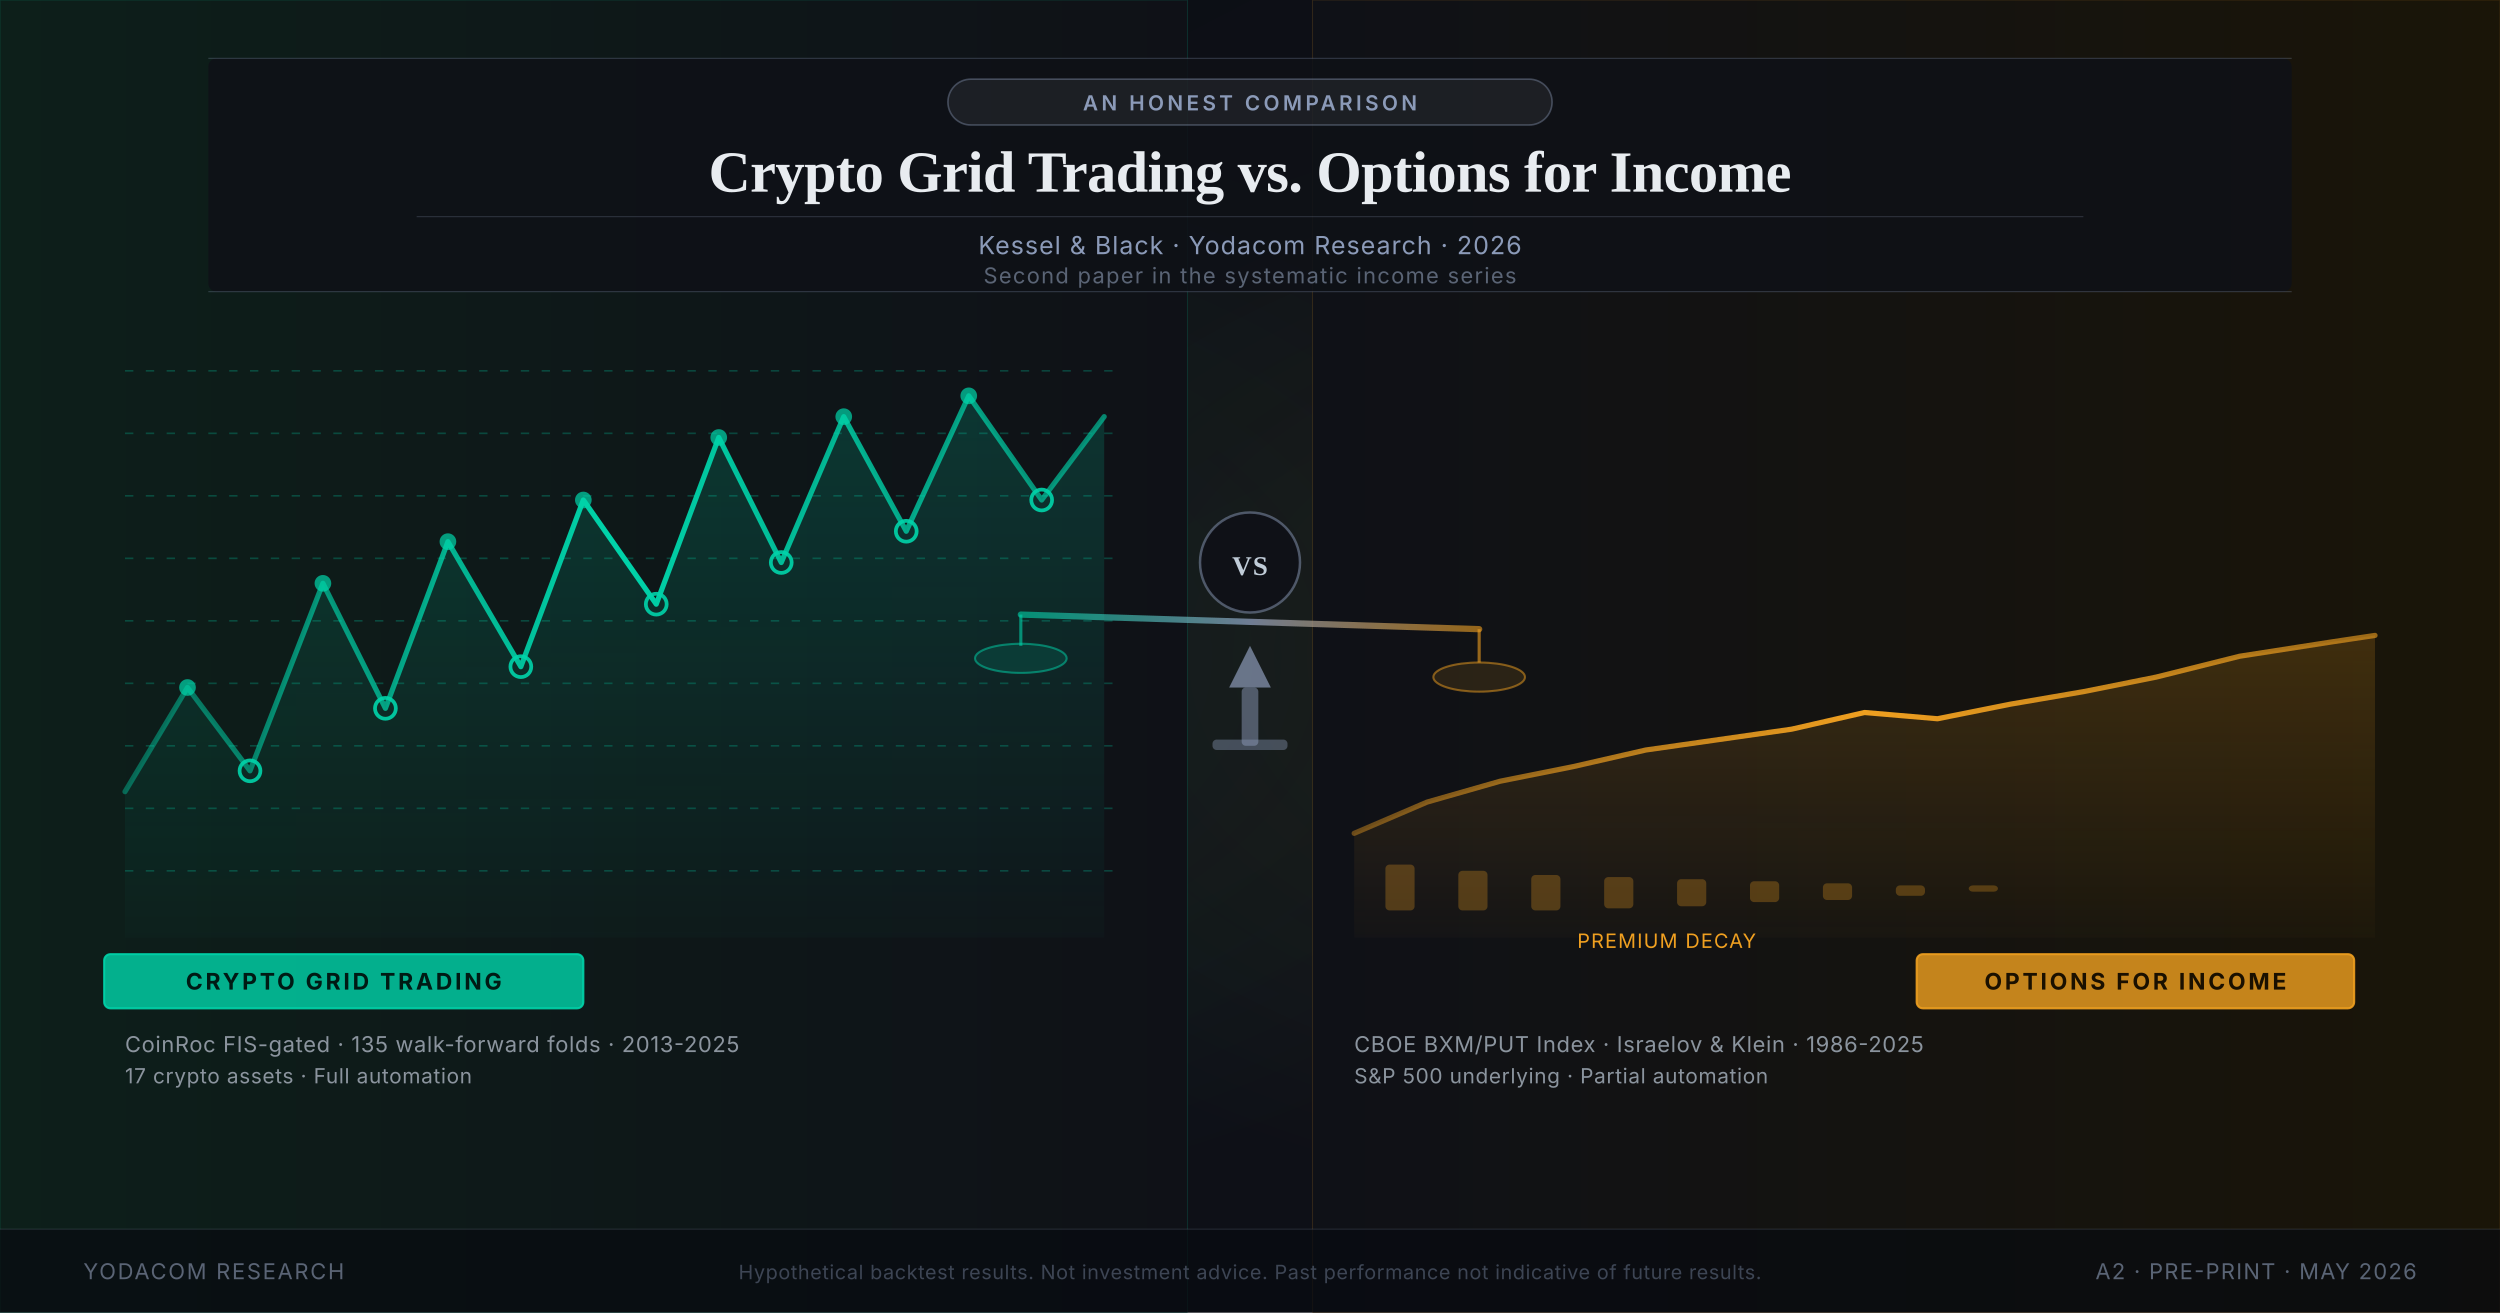
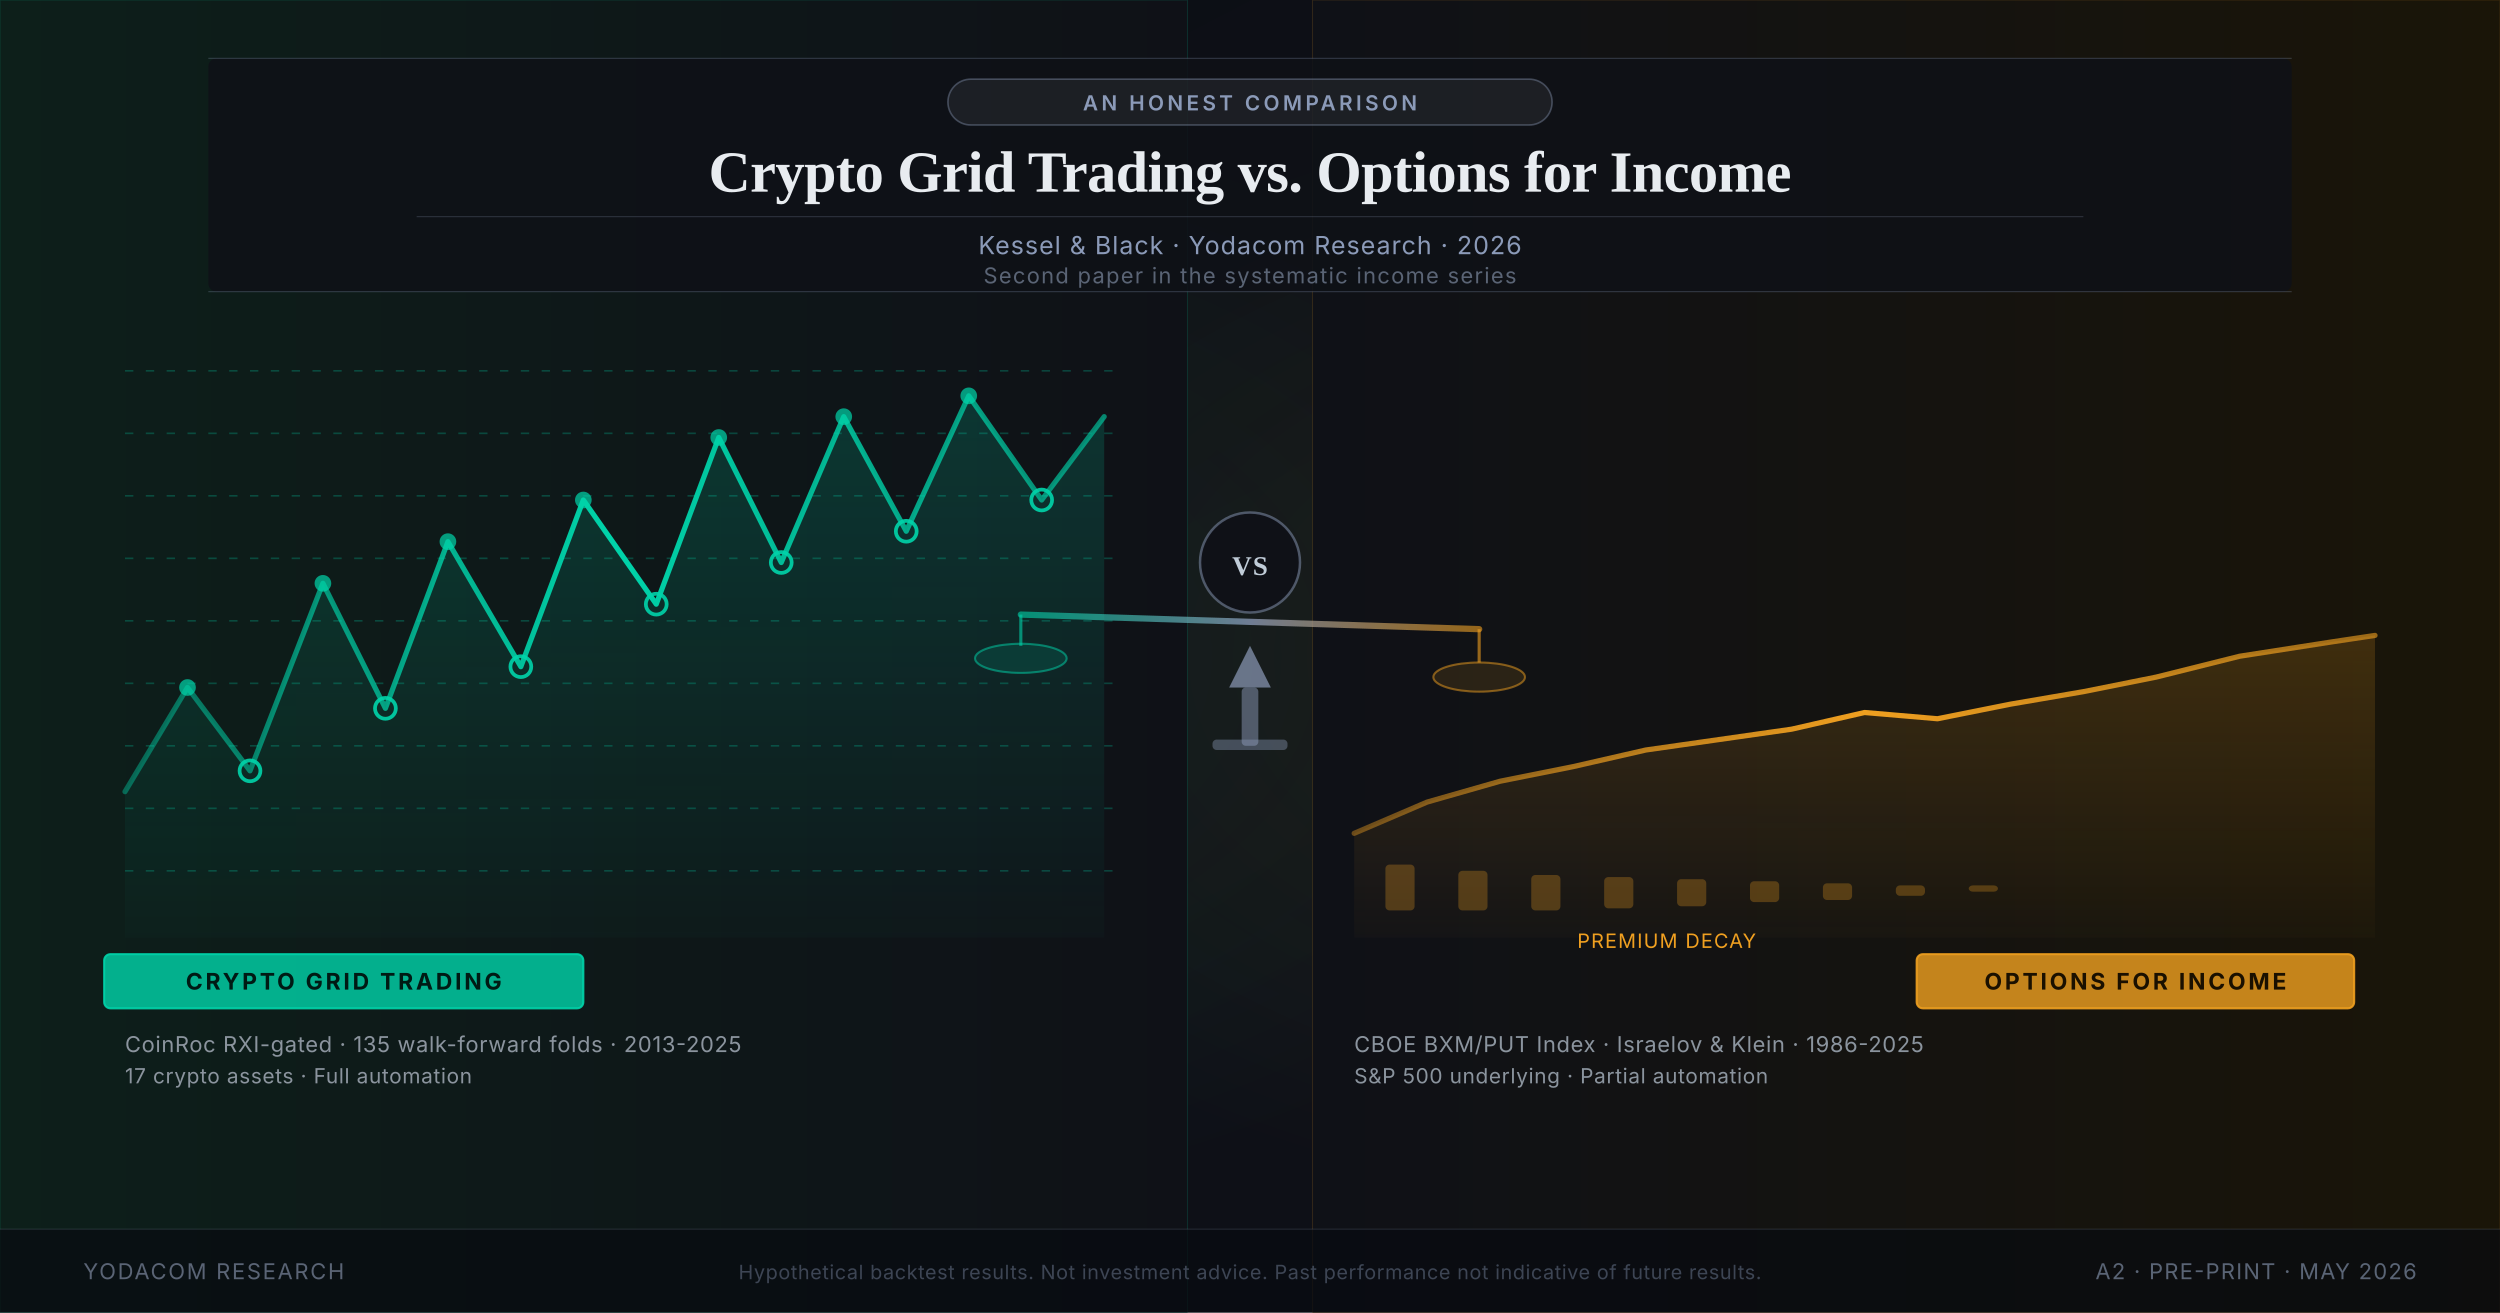
<svg xmlns="http://www.w3.org/2000/svg" width="1200" height="630" viewBox="0 0 1200 630">
  <defs>
    <linearGradient id="cb-bgGrad" x1="0%" y1="0%" x2="100%" y2="100%">
      <stop offset="0%" style="stop-color:#0a0d14;stop-opacity:1" />
      <stop offset="50%" style="stop-color:#0f1117;stop-opacity:1" />
      <stop offset="100%" style="stop-color:#0c0f18;stop-opacity:1" />
    </linearGradient>
    <radialGradient id="cb-tealGlow" cx="25%" cy="50%" r="45%">
      <stop offset="0%" style="stop-color:#00d4aa;stop-opacity:0.08" />
      <stop offset="100%" style="stop-color:#00d4aa;stop-opacity:0" />
    </radialGradient>
    <radialGradient id="cb-amberGlow" cx="75%" cy="50%" r="45%">
      <stop offset="0%" style="stop-color:#f0a020;stop-opacity:0.08" />
      <stop offset="100%" style="stop-color:#f0a020;stop-opacity:0" />
    </radialGradient>
    <linearGradient id="cb-leftPanel" x1="0%" y1="0%" x2="100%" y2="0%">
      <stop offset="0%" style="stop-color:#0d1f1a;stop-opacity:1" />
      <stop offset="100%" style="stop-color:#0f1117;stop-opacity:1" />
    </linearGradient>
    <linearGradient id="cb-rightPanel" x1="0%" y1="0%" x2="100%" y2="0%">
      <stop offset="0%" style="stop-color:#0f1117;stop-opacity:1" />
      <stop offset="100%" style="stop-color:#1a1508;stop-opacity:1" />
    </linearGradient>
    <linearGradient id="cb-tealLine" x1="0%" y1="0%" x2="100%" y2="0%">
      <stop offset="0%" style="stop-color:#00d4aa;stop-opacity:0.4" />
      <stop offset="50%" style="stop-color:#00d4aa;stop-opacity:1" />
      <stop offset="100%" style="stop-color:#00d4aa;stop-opacity:0.6" />
    </linearGradient>
    <linearGradient id="cb-amberLine" x1="0%" y1="0%" x2="100%" y2="0%">
      <stop offset="0%" style="stop-color:#f0a020;stop-opacity:0.4" />
      <stop offset="50%" style="stop-color:#f0a020;stop-opacity:1" />
      <stop offset="100%" style="stop-color:#f0a020;stop-opacity:0.6" />
    </linearGradient>
    <clipPath id="cb-leftClip">
      <rect x="0" y="0" width="565" height="630" />
    </clipPath>
    <clipPath id="cb-rightClip">
      <rect x="635" y="0" width="565" height="630" />
    </clipPath>
    <linearGradient id="cb-dividerGrad" x1="0%" y1="0%" x2="0%" y2="100%">
      <stop offset="0%" style="stop-color:#00d4aa;stop-opacity:0" />
      <stop offset="20%" style="stop-color:#00d4aa;stop-opacity:0.6" />
      <stop offset="50%" style="stop-color:#ffffff;stop-opacity:0.9" />
      <stop offset="80%" style="stop-color:#f0a020;stop-opacity:0.6" />
      <stop offset="100%" style="stop-color:#f0a020;stop-opacity:0" />
    </linearGradient>
    <linearGradient id="cb-scaleGrad" x1="0%" y1="0%" x2="100%" y2="0%">
      <stop offset="0%" style="stop-color:#00d4aa;stop-opacity:0.7" />
      <stop offset="50%" style="stop-color:#8b9ab8;stop-opacity:0.9" />
      <stop offset="100%" style="stop-color:#f0a020;stop-opacity:0.7" />
    </linearGradient>
    <linearGradient id="cb-tealArea" x1="0%" y1="0%" x2="0%" y2="100%">
      <stop offset="0%" style="stop-color:#00d4aa;stop-opacity:0.18" />
      <stop offset="100%" style="stop-color:#00d4aa;stop-opacity:0.02" />
    </linearGradient>
    <linearGradient id="cb-amberArea" x1="0%" y1="0%" x2="0%" y2="100%">
      <stop offset="0%" style="stop-color:#f0a020;stop-opacity:0.18" />
      <stop offset="100%" style="stop-color:#f0a020;stop-opacity:0.02" />
    </linearGradient>
  </defs>
  <rect width="1200" height="630" fill="url(#cb-bgGrad)" />
  <rect width="1200" height="630" fill="url(#cb-tealGlow)" />
  <rect width="1200" height="630" fill="url(#cb-amberGlow)" />
  <rect x="0" y="0" width="570" height="630" fill="url(#cb-leftPanel)" />
  <rect x="0" y="0" width="570" height="630" fill="none" stroke="#00d4aa" stroke-width="0.5" opacity="0.15" />
  <g clip-path="url(#cb-leftClip)" opacity="0.25">
    <line x1="60" y1="178" x2="540" y2="178" stroke="#00d4aa" stroke-width="0.8" stroke-dasharray="4,6" />
    <line x1="60" y1="208" x2="540" y2="208" stroke="#00d4aa" stroke-width="0.8" stroke-dasharray="4,6" />
    <line x1="60" y1="238" x2="540" y2="238" stroke="#00d4aa" stroke-width="0.8" stroke-dasharray="4,6" />
    <line x1="60" y1="268" x2="540" y2="268" stroke="#00d4aa" stroke-width="0.8" stroke-dasharray="4,6" />
    <line x1="60" y1="298" x2="540" y2="298" stroke="#00d4aa" stroke-width="0.8" stroke-dasharray="4,6" />
    <line x1="60" y1="328" x2="540" y2="328" stroke="#00d4aa" stroke-width="0.8" stroke-dasharray="4,6" />
    <line x1="60" y1="358" x2="540" y2="358" stroke="#00d4aa" stroke-width="0.8" stroke-dasharray="4,6" />
    <line x1="60" y1="388" x2="540" y2="388" stroke="#00d4aa" stroke-width="0.8" stroke-dasharray="4,6" />
    <line x1="60" y1="418" x2="540" y2="418" stroke="#00d4aa" stroke-width="0.8" stroke-dasharray="4,6" />
  </g>
  <polygon points="60,380 90,330 120,370 155,280 185,340 215,260 250,320 280,240 315,290 345,210 375,270 405,200 435,255 465,190 500,240 530,200 530,450 60,450" fill="url(#cb-tealArea)" clip-path="url(#cb-leftClip)" />
  <polyline points="60,380 90,330 120,370 155,280 185,340 215,260 250,320 280,240 315,290 345,210 375,270 405,200 435,255 465,190 500,240 530,200" fill="none" stroke="url(#cb-tealLine)" stroke-width="2.5" stroke-linejoin="round" stroke-linecap="round" clip-path="url(#cb-leftClip)" />
  <g clip-path="url(#cb-leftClip)">
    <circle cx="120" cy="370" r="5" fill="none" stroke="#00d4aa" stroke-width="1.8" opacity="0.9" />
    <circle cx="185" cy="340" r="5" fill="none" stroke="#00d4aa" stroke-width="1.8" opacity="0.9" />
    <circle cx="250" cy="320" r="5" fill="none" stroke="#00d4aa" stroke-width="1.8" opacity="0.9" />
    <circle cx="315" cy="290" r="5" fill="none" stroke="#00d4aa" stroke-width="1.8" opacity="0.9" />
    <circle cx="375" cy="270" r="5" fill="none" stroke="#00d4aa" stroke-width="1.8" opacity="0.9" />
    <circle cx="435" cy="255" r="5" fill="none" stroke="#00d4aa" stroke-width="1.8" opacity="0.9" />
    <circle cx="500" cy="240" r="5" fill="none" stroke="#00d4aa" stroke-width="1.8" opacity="0.9" />
    <circle cx="90" cy="330" r="4" fill="#00d4aa" opacity="0.7" />
    <circle cx="155" cy="280" r="4" fill="#00d4aa" opacity="0.7" />
    <circle cx="215" cy="260" r="4" fill="#00d4aa" opacity="0.7" />
    <circle cx="280" cy="240" r="4" fill="#00d4aa" opacity="0.7" />
    <circle cx="345" cy="210" r="4" fill="#00d4aa" opacity="0.7" />
    <circle cx="405" cy="200" r="4" fill="#00d4aa" opacity="0.7" />
    <circle cx="465" cy="190" r="4" fill="#00d4aa" opacity="0.7" />
  </g>
  <rect x="50" y="458" width="230" height="26" rx="3" fill="#00d4aa" fill-opacity="0.80" stroke="#00d4aa" stroke-width="1" stroke-opacity="0.9" />
  <text x="165" y="475" fill="#001a14" font-family="'Inter','Segoe UI',system-ui,sans-serif" font-size="11" font-weight="700" text-anchor="middle" letter-spacing="0.12em">CRYPTO GRID TRADING</text>
-   <text x="60" y="505" fill="#8b949e" font-family="'Inter','Segoe UI',system-ui,sans-serif" font-size="10.5" letter-spacing="0.03em">CoinRoc FIS-gated · 135 walk-forward folds · 2013-2025</text>
+   <text x="60" y="505" fill="#8b949e" font-family="'Inter','Segoe UI',system-ui,sans-serif" font-size="10.5" letter-spacing="0.03em">CoinRoc RXI-gated · 135 walk-forward folds · 2013-2025</text>
  <text x="60" y="520" fill="#8b949e" font-family="'Inter','Segoe UI',system-ui,sans-serif" font-size="10" letter-spacing="0.03em">17 crypto assets · Full automation</text>
  <rect x="630" y="0" width="570" height="630" fill="url(#cb-rightPanel)" />
  <rect x="630" y="0" width="570" height="630" fill="none" stroke="#f0a020" stroke-width="0.5" opacity="0.15" />
  <polygon points="650,400 685,385 720,375 755,368 790,360 825,355 860,350 895,342 930,345 965,338 1000,332 1035,325 1075,315 1120,308 1140,305 1140,450 650,450" fill="url(#cb-amberArea)" clip-path="url(#cb-rightClip)" />
  <polyline points="650,400 685,385 720,375 755,368 790,360 825,355 860,350 895,342 930,345 965,338 1000,332 1035,325 1075,315 1120,308 1140,305" fill="none" stroke="url(#cb-amberLine)" stroke-width="2.5" stroke-linejoin="round" stroke-linecap="round" clip-path="url(#cb-rightClip)" />
  <g clip-path="url(#cb-rightClip)" opacity="0.5">
    <rect x="665" y="415" width="14" height="22" rx="2" fill="#f0a020" opacity="0.55" />
    <rect x="700" y="418" width="14" height="19" rx="2" fill="#f0a020" opacity="0.55" />
    <rect x="735" y="420" width="14" height="17" rx="2" fill="#f0a020" opacity="0.55" />
    <rect x="770" y="421" width="14" height="15" rx="2" fill="#f0a020" opacity="0.55" />
    <rect x="805" y="422" width="14" height="13" rx="2" fill="#f0a020" opacity="0.55" />
    <rect x="840" y="423" width="14" height="10" rx="2" fill="#f0a020" opacity="0.55" />
    <rect x="875" y="424" width="14" height="8" rx="2" fill="#f0a020" opacity="0.55" />
    <rect x="910" y="425" width="14" height="5" rx="2" fill="#f0a020" opacity="0.55" />
    <rect x="945" y="425" width="14" height="3" rx="2" fill="#f0a020" opacity="0.55" />
  </g>
  <text x="800" y="455" fill="#f0a020" font-family="'Inter','Segoe UI',system-ui,sans-serif" font-size="9.5" text-anchor="middle" letter-spacing="0.06em" clip-path="url(#cb-rightClip)">PREMIUM DECAY</text>
  <rect x="920" y="458" width="210" height="26" rx="3" fill="#f0a020" fill-opacity="0.80" stroke="#f0a020" stroke-width="1" stroke-opacity="0.9" />
  <text x="1025" y="475" fill="#1a1000" font-family="'Inter','Segoe UI',system-ui,sans-serif" font-size="11" font-weight="700" text-anchor="middle" letter-spacing="0.12em">OPTIONS FOR INCOME</text>
  <text x="650" y="505" fill="#8b949e" font-family="'Inter','Segoe UI',system-ui,sans-serif" font-size="10.5" letter-spacing="0.03em">CBOE BXM/PUT Index · Israelov &amp; Klein · 1986-2025</text>
  <text x="650" y="520" fill="#8b949e" font-family="'Inter','Segoe UI',system-ui,sans-serif" font-size="10" letter-spacing="0.03em">S&amp;P 500 underlying · Partial automation</text>
  <line x1="600" y1="0" x2="600" y2="630" stroke="url(#cb-dividerGrad)" stroke-width="1.2" />
  <polygon points="600,310 590,330 610,330" fill="#8b9ab8" opacity="0.7" />
  <rect x="596" y="330" width="8" height="28" rx="2" fill="#8b9ab8" opacity="0.5" />
  <rect x="582" y="355" width="36" height="5" rx="2" fill="#8b9ab8" opacity="0.4" />
  <line x1="490" y1="295" x2="710" y2="302" stroke="url(#cb-scaleGrad)" stroke-width="3" stroke-linecap="round" opacity="0.85" />
  <line x1="490" y1="295" x2="490" y2="310" stroke="#00d4aa" stroke-width="1.5" opacity="0.6" />
  <ellipse cx="490" cy="316" rx="22" ry="7" fill="#00d4aa" fill-opacity="0.12" stroke="#00d4aa" stroke-width="1" stroke-opacity="0.5" />
  <line x1="710" y1="302" x2="710" y2="318" stroke="#f0a020" stroke-width="1.5" opacity="0.6" />
  <ellipse cx="710" cy="325" rx="22" ry="7" fill="#f0a020" fill-opacity="0.12" stroke="#f0a020" stroke-width="1" stroke-opacity="0.5" />
  <circle cx="600" cy="270" r="24" fill="#0f1117" stroke="#8b9ab8" stroke-width="1.2" stroke-opacity="0.5" />
  <text x="600" y="276" fill="#c0ccd8" font-family="'Georgia','Times New Roman',serif" font-size="13" font-weight="700" text-anchor="middle" letter-spacing="0.04em">VS</text>
  <rect x="100" y="28" width="1000" height="112" rx="4" fill="#0f1117" fill-opacity="0.85" />
  <line x1="100" y1="28" x2="1100" y2="28" stroke="#8b9ab8" stroke-width="0.5" opacity="0.3" />
  <line x1="100" y1="140" x2="1100" y2="140" stroke="#8b9ab8" stroke-width="0.5" opacity="0.3" />
  <rect x="455" y="38" width="290" height="22" rx="11" fill="#ffffff" fill-opacity="0.06" stroke="#8b9ab8" stroke-width="0.8" stroke-opacity="0.4" />
  <text x="600" y="53" fill="#8b9ab8" font-family="'Inter','Segoe UI',system-ui,sans-serif" font-size="10" font-weight="600" text-anchor="middle" letter-spacing="0.16em">AN  HONEST  COMPARISON</text>
  <text x="600" y="92" fill="#e8ecf0" font-family="'Georgia','Times New Roman',serif" font-size="28" font-weight="700" text-anchor="middle" letter-spacing="-0.01em">Crypto Grid Trading vs. Options for Income</text>
  <line x1="200" y1="104" x2="1000" y2="104" stroke="#8b9ab8" stroke-width="0.5" opacity="0.25" />
  <text x="600" y="122" fill="#8b9ab8" font-family="'Inter','Segoe UI',system-ui,sans-serif" font-size="12" text-anchor="middle" letter-spacing="0.04em">Kessel &amp; Black  ·  Yodacom Research  ·  2026</text>
  <text x="600" y="136" fill="#5a6475" font-family="'Inter','Segoe UI',system-ui,sans-serif" font-size="10.5" text-anchor="middle" letter-spacing="0.06em">Second paper in the systematic income series</text>
  <rect x="0" y="590" width="1200" height="40" fill="#080a10" fill-opacity="0.7" />
  <line x1="0" y1="590" x2="1200" y2="590" stroke="#8b9ab8" stroke-width="0.5" opacity="0.2" />
  <text x="40" y="614" fill="#5a6475" font-family="'Inter','Segoe UI',system-ui,sans-serif" font-size="10.5" letter-spacing="0.08em">YODACOM  RESEARCH</text>
  <text x="600" y="614" fill="#3d4554" font-family="'Inter','Segoe UI',system-ui,sans-serif" font-size="9.5" text-anchor="middle" letter-spacing="0.03em">Hypothetical backtest results. Not investment advice. Past performance not indicative of future results.</text>
  <text x="1160" y="614" fill="#5a6475" font-family="'Inter','Segoe UI',system-ui,sans-serif" font-size="10.5" letter-spacing="0.06em" text-anchor="end">A2  ·  PRE-PRINT  ·  MAY 2026</text>
</svg>
